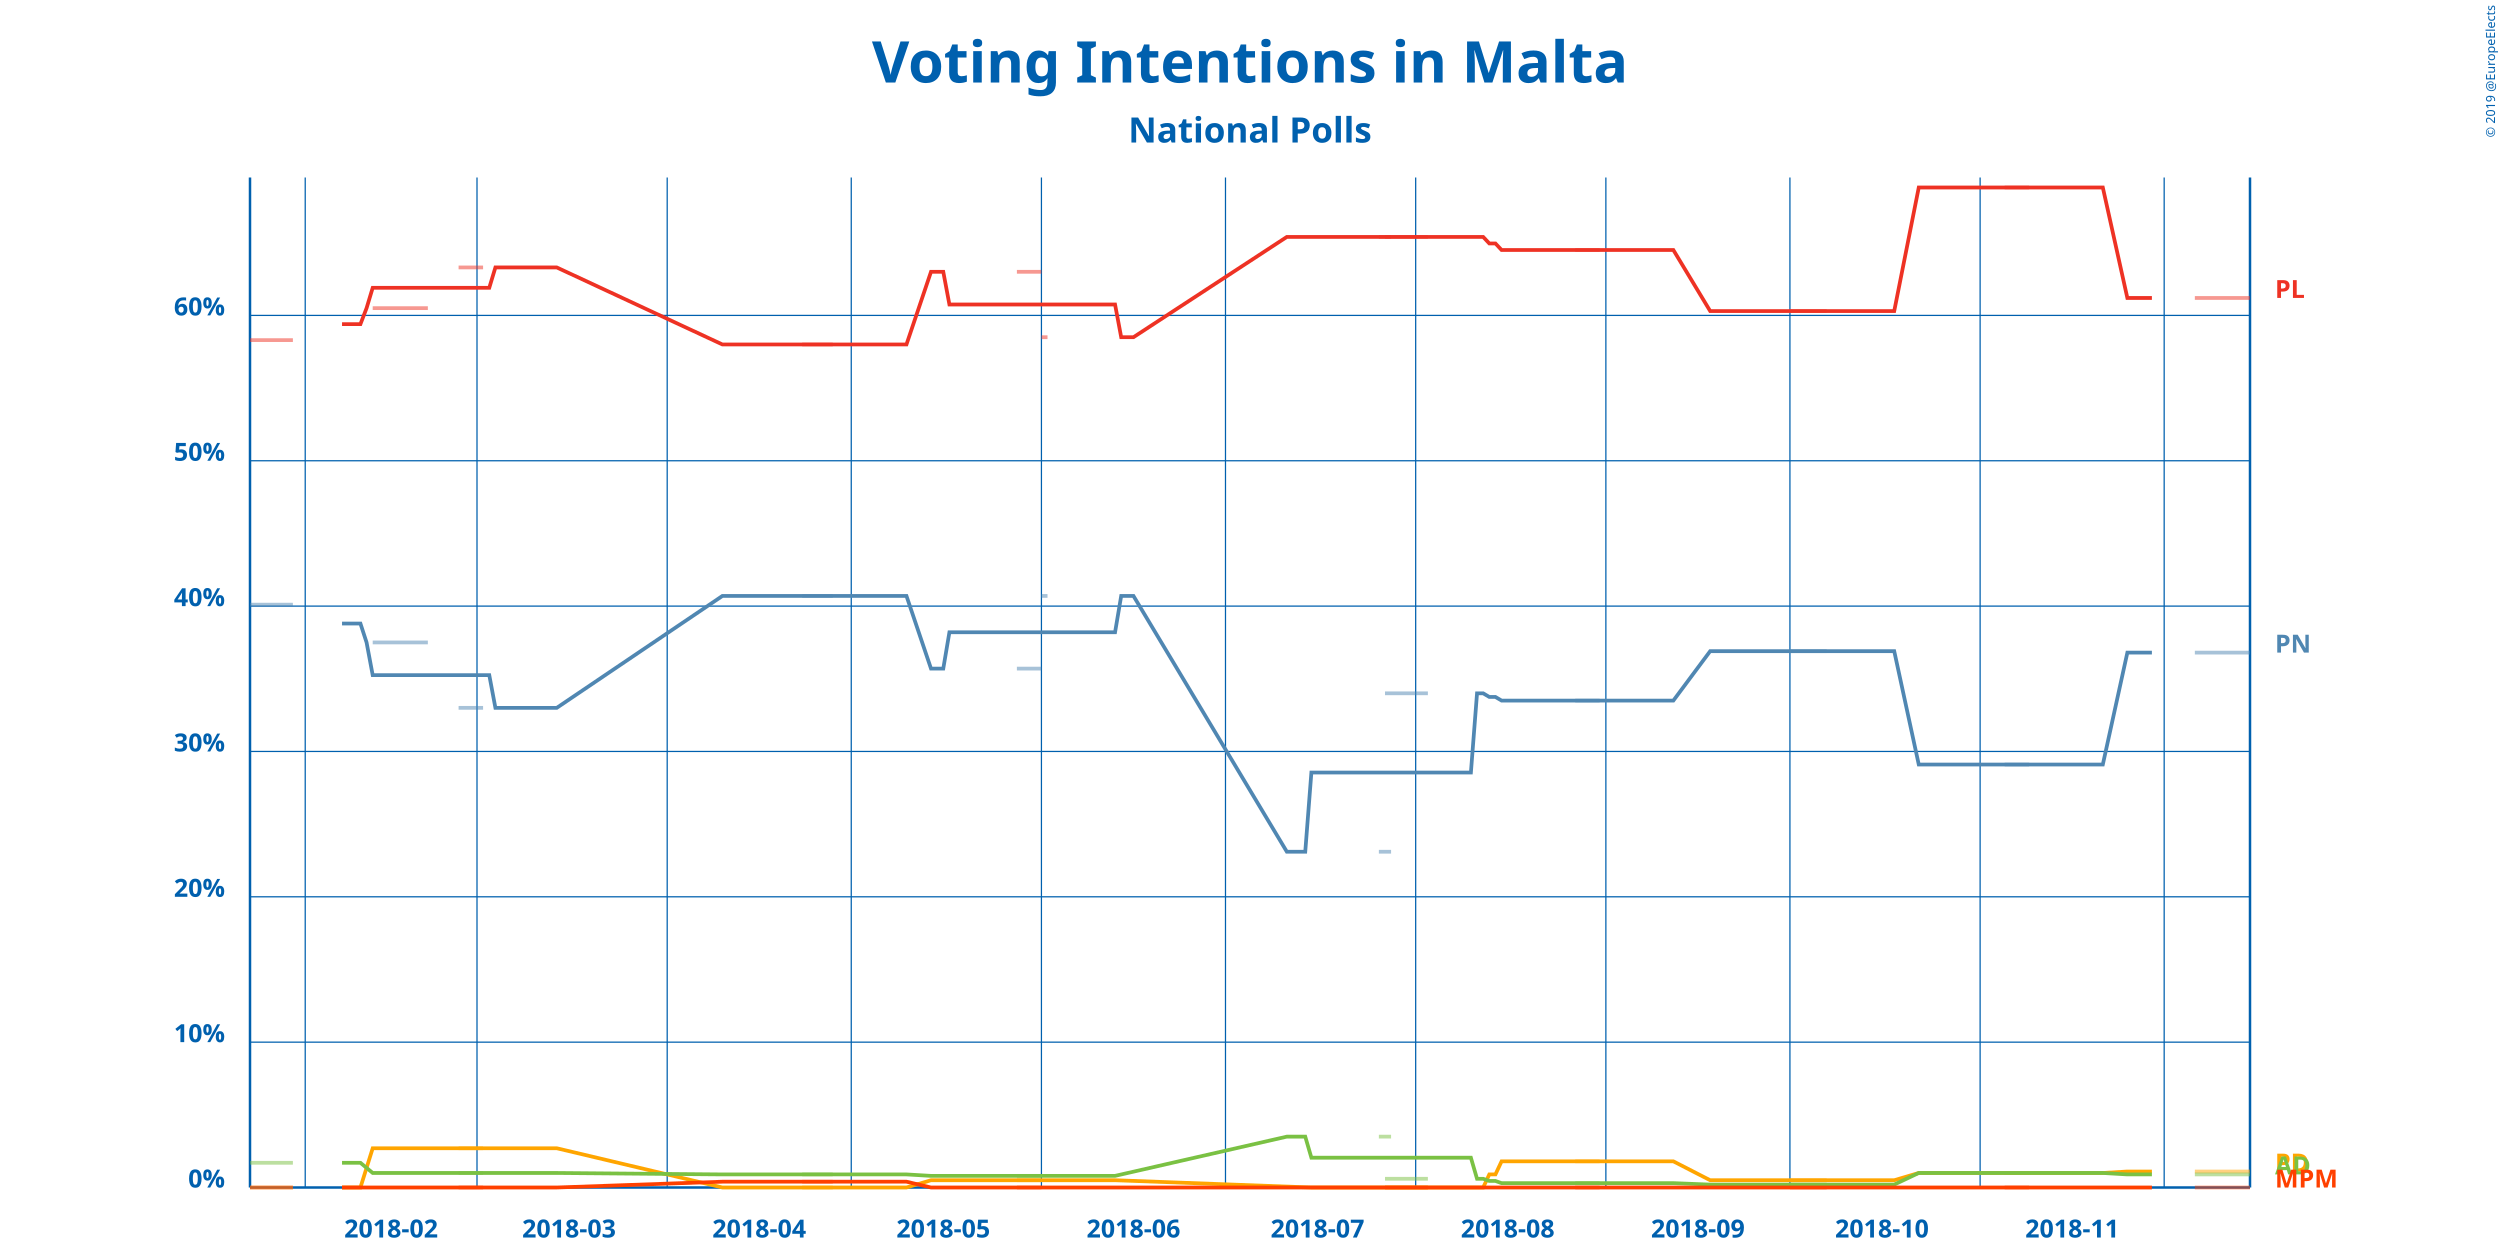
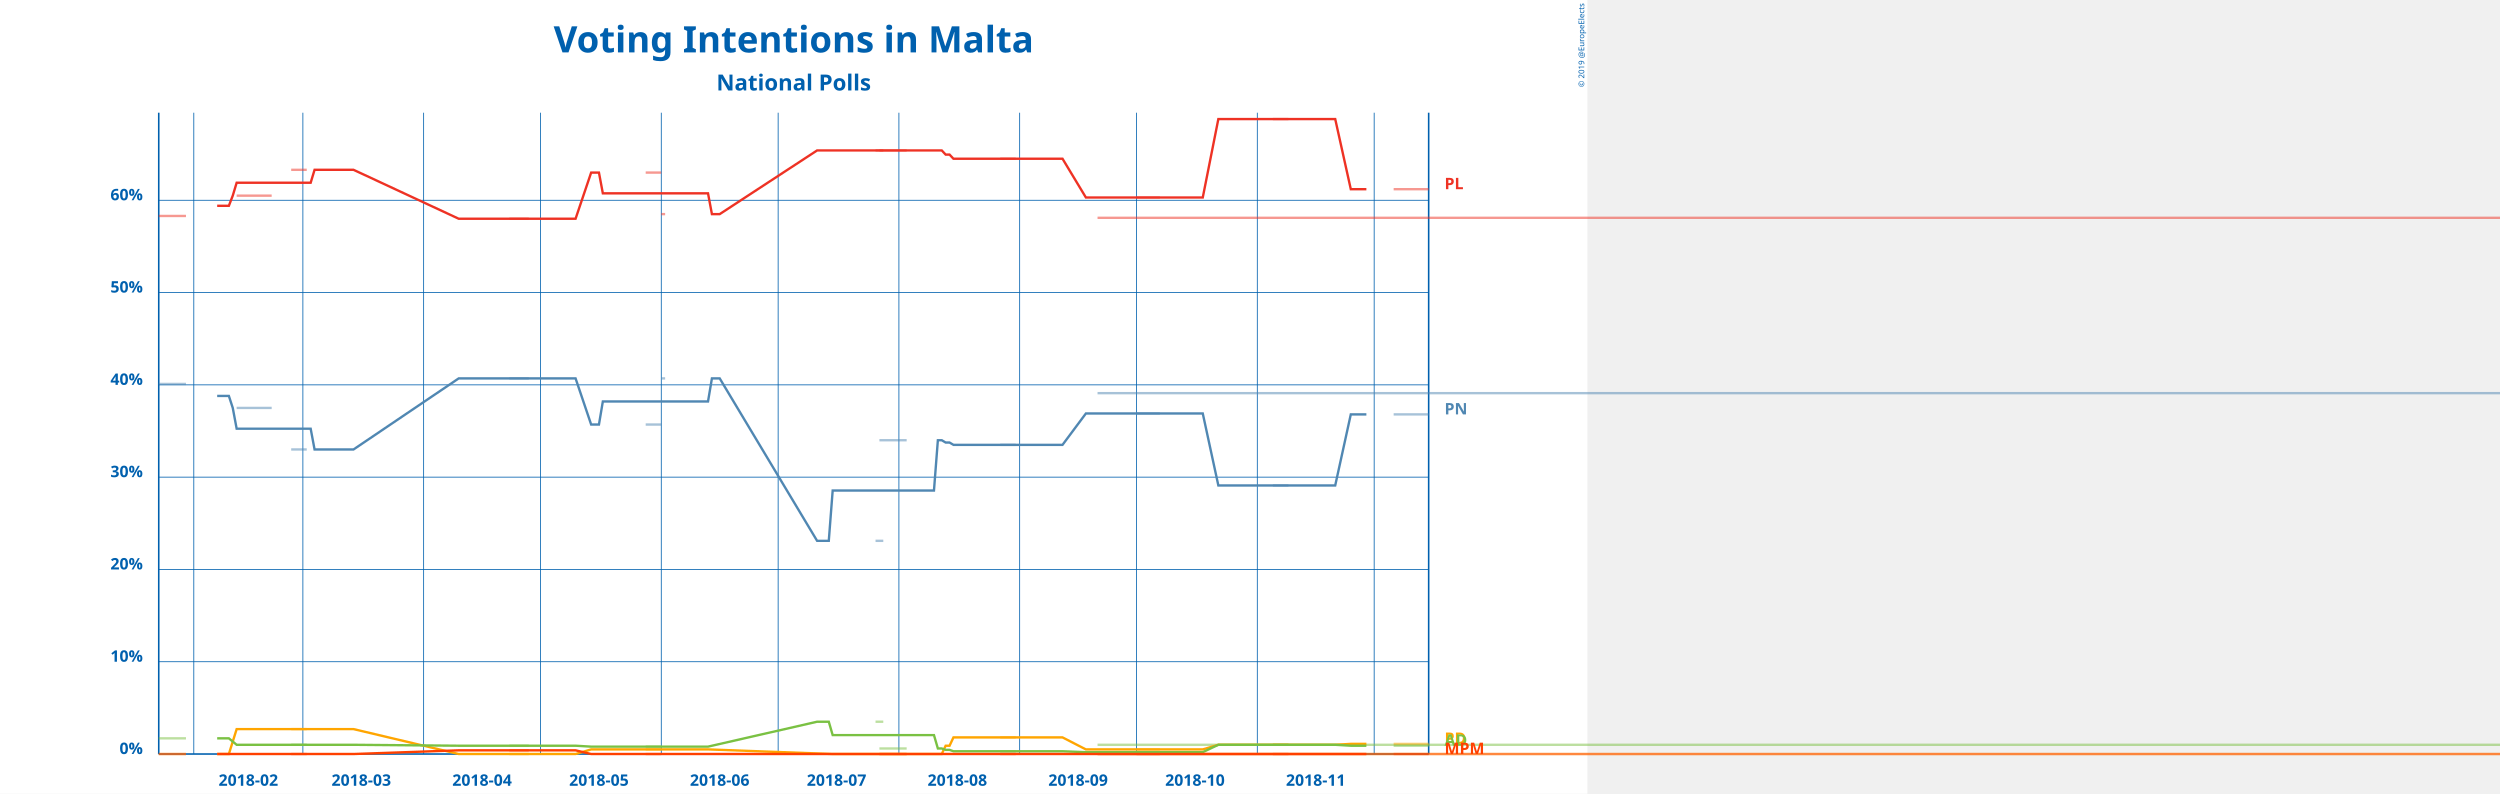
<svg HEIGHT="1000" WIDTH="2000">
  <rect fill="#FFFFFF" height="1000" stroke="none" width="2000" x="0" y="0" />
  <text fill="#0060AE" font-family="'Advent Pro'" font-size="46px" font-style="normal" font-weight="bold" text-align="center" text-anchor="middle" x="1000" y="66">Voting Intentions in Malta</text>
  <text fill="#0060AE" font-family="'Advent Pro'" font-size="28px" font-style="normal" font-weight="bold" text-align="center" text-anchor="middle" x="1000" y="114">National Polls</text>
  <text fill="#0060AE" font-family="'Advent Pro'" font-size="10px" font-style="normal" font-weight="normal" text-align="center" text-anchor="end" transform="rotate(270)" x="-4" y="1996">© 2019 @EuropeElects</text>
  <g>
    <g>
      <line stroke="#0060AE" stroke-width="2" x1="200.0" x2="1800.0" y1="950.0" y2="950.0" />
      <text fill="#0060AE" font-family="'Advent Pro'" font-size="20px" font-style="normal" font-weight="bold" text-align="center" text-anchor="end" x="180.0" y="950.0">0%</text>
      <line stroke="#0060AE" stroke-width="2" x1="200.0" x2="200.0" y1="950.0" y2="142.0" />
      <line stroke="#0060AE" stroke-width="2" x1="1800.0" x2="1800.0" y1="950.0" y2="142.0" />
      <line stroke="#0060AE" stroke-width="1" x1="244.173" x2="244.173" y1="950.0" y2="142.0" />
      <text fill="#0060AE" font-family="'Advent Pro'" font-size="20px" font-style="normal" font-weight="bold" text-align="center" text-anchor="middle" x="312.887" y="990.0">2018-02</text>
      <line stroke="#0060AE" stroke-width="1" x1="381.601" x2="381.601" y1="950.0" y2="142.0" />
      <text fill="#0060AE" font-family="'Advent Pro'" font-size="20px" font-style="normal" font-weight="bold" text-align="center" text-anchor="middle" x="455.223" y="990.0">2018-03</text>
      <line stroke="#0060AE" stroke-width="1" x1="533.753" x2="533.753" y1="950.0" y2="142.0" />
      <text fill="#0060AE" font-family="'Advent Pro'" font-size="20px" font-style="normal" font-weight="bold" text-align="center" text-anchor="middle" x="607.374" y="990.0">2018-04</text>
      <line stroke="#0060AE" stroke-width="1" x1="680.996" x2="680.996" y1="950.0" y2="142.0" />
      <text fill="#0060AE" font-family="'Advent Pro'" font-size="20px" font-style="normal" font-weight="bold" text-align="center" text-anchor="middle" x="754.618" y="990.0">2018-05</text>
      <line stroke="#0060AE" stroke-width="1" x1="833.148" x2="833.148" y1="950.0" y2="142.0" />
      <text fill="#0060AE" font-family="'Advent Pro'" font-size="20px" font-style="normal" font-weight="bold" text-align="center" text-anchor="middle" x="906.77" y="990.0">2018-06</text>
      <line stroke="#0060AE" stroke-width="1" x1="980.392" x2="980.392" y1="950.0" y2="142.0" />
      <text fill="#0060AE" font-family="'Advent Pro'" font-size="20px" font-style="normal" font-weight="bold" text-align="center" text-anchor="middle" x="1054.014" y="990.0">2018-07</text>
      <line stroke="#0060AE" stroke-width="1" x1="1132.544" x2="1132.544" y1="950.0" y2="142.0" />
      <text fill="#0060AE" font-family="'Advent Pro'" font-size="20px" font-style="normal" font-weight="bold" text-align="center" text-anchor="middle" x="1206.166" y="990.0">2018-08</text>
      <line stroke="#0060AE" stroke-width="1" x1="1284.696" x2="1284.696" y1="950.0" y2="142.0" />
      <text fill="#0060AE" font-family="'Advent Pro'" font-size="20px" font-style="normal" font-weight="bold" text-align="center" text-anchor="middle" x="1358.318" y="990.0">2018-09</text>
      <line stroke="#0060AE" stroke-width="1" x1="1431.94" x2="1431.94" y1="950.0" y2="142.0" />
      <text fill="#0060AE" font-family="'Advent Pro'" font-size="20px" font-style="normal" font-weight="bold" text-align="center" text-anchor="middle" x="1505.562" y="990.0">2018-10</text>
      <line stroke="#0060AE" stroke-width="1" x1="1584.092" x2="1584.092" y1="950.0" y2="142.0" />
      <text fill="#0060AE" font-family="'Advent Pro'" font-size="20px" font-style="normal" font-weight="bold" text-align="center" text-anchor="middle" x="1657.713" y="990.0">2018-11</text>
      <line stroke="#0060AE" stroke-width="1" x1="1731.335" x2="1731.335" y1="950.0" y2="142.0" />
      <line stroke="#0060AE" stroke-width="1" x1="200.0" x2="1800.0" y1="833.721" y2="833.721" />
      <text fill="#0060AE" font-family="'Advent Pro'" font-size="20px" font-style="normal" font-weight="bold" text-align="center" text-anchor="end" x="180.0" y="833.721">10%</text>
      <line stroke="#0060AE" stroke-width="1" x1="200.0" x2="1800.0" y1="717.442" y2="717.442" />
      <text fill="#0060AE" font-family="'Advent Pro'" font-size="20px" font-style="normal" font-weight="bold" text-align="center" text-anchor="end" x="180.0" y="717.442">20%</text>
      <line stroke="#0060AE" stroke-width="1" x1="200.0" x2="1800.0" y1="601.163" y2="601.163" />
      <text fill="#0060AE" font-family="'Advent Pro'" font-size="20px" font-style="normal" font-weight="bold" text-align="center" text-anchor="end" x="180.0" y="601.163">30%</text>
      <line stroke="#0060AE" stroke-width="1" x1="200.0" x2="1800.0" y1="484.884" y2="484.884" />
      <text fill="#0060AE" font-family="'Advent Pro'" font-size="20px" font-style="normal" font-weight="bold" text-align="center" text-anchor="end" x="180.0" y="484.884">40%</text>
      <line stroke="#0060AE" stroke-width="1" x1="200.0" x2="1800.0" y1="368.605" y2="368.605" />
      <text fill="#0060AE" font-family="'Advent Pro'" font-size="20px" font-style="normal" font-weight="bold" text-align="center" text-anchor="end" x="180.0" y="368.605">50%</text>
      <line stroke="#0060AE" stroke-width="1" x1="200.0" x2="1800.0" y1="252.326" y2="252.326" />
      <text fill="#0060AE" font-family="'Advent Pro'" font-size="20px" font-style="normal" font-weight="bold" text-align="center" text-anchor="end" x="180.0" y="252.326">60%</text>
    </g>
    <g>
+       <line stroke="#EE3224" stroke-opacity="0.5" stroke-width="3" x1="3149.784" x2="1382.809" y1="274.419" y2="274.419" />
+       <line stroke="#5087B2" stroke-opacity="0.5" stroke-width="3" x1="3149.784" x2="1382.809" y1="495.349" y2="495.349" />
+       <line stroke="#FFA500" stroke-opacity="0.5" stroke-width="3" x1="3149.784" x2="1382.809" y1="950.0" y2="950.0" />
+       <line stroke="#7AC143" stroke-opacity="0.5" stroke-width="3" x1="3149.784" x2="1382.809" y1="938.372" y2="938.372" />
+       <line stroke="#FF4000" stroke-opacity="0.5" stroke-width="3" x1="3149.784" x2="1382.809" y1="950.0" y2="950.0" />
+       <line stroke-opacity="0.5" stroke-width="3" x1="3149.784" x2="1382.809" y1="950.0" y2="950.0" />
      <line stroke="#EE3224" stroke-opacity="0.5" stroke-width="3" x1="1755.876" x2="1800.0" y1="238.372" y2="238.372" />
      <line stroke="#5087B2" stroke-opacity="0.5" stroke-width="3" x1="1755.876" x2="1800.0" y1="522.093" y2="522.093" />
      <line stroke="#FFA500" stroke-opacity="0.5" stroke-width="3" x1="1755.876" x2="1800.0" y1="937.209" y2="937.209" />
      <line stroke="#7AC143" stroke-opacity="0.5" stroke-width="3" x1="1755.876" x2="1800.0" y1="939.535" y2="939.535" />
      <line stroke="#FF4000" stroke-opacity="0.5" stroke-width="3" x1="1755.876" x2="1800.0" y1="950.0" y2="950.0" />
      <line stroke-opacity="0.5" stroke-width="3" x1="1755.876" x2="1800.0" y1="950.0" y2="950.0" />
      <line stroke="#EE3224" stroke-opacity="0.5" stroke-width="3" x1="1603.724" x2="1623.307" y1="150.0" y2="150.0" />
      <line stroke="#5087B2" stroke-opacity="0.5" stroke-width="3" x1="1603.724" x2="1623.307" y1="611.628" y2="611.628" />
      <line stroke="#FFA500" stroke-opacity="0.5" stroke-width="3" x1="1603.724" x2="1623.307" y1="938.372" y2="938.372" />
      <line stroke="#7AC143" stroke-opacity="0.5" stroke-width="3" x1="1603.724" x2="1623.307" y1="938.372" y2="938.372" />
      <line stroke="#FF4000" stroke-opacity="0.5" stroke-width="3" x1="1603.724" x2="1623.307" y1="950.0" y2="950.0" />
      <line stroke-opacity="0.5" stroke-width="3" x1="1603.724" x2="1623.307" y1="950.0" y2="950.0" />
      <line stroke="#EE3224" stroke-opacity="0.5" stroke-width="3" x1="1431.94" x2="1461.339" y1="248.837" y2="248.837" />
      <line stroke="#5087B2" stroke-opacity="0.5" stroke-width="3" x1="1431.94" x2="1461.339" y1="520.93" y2="520.93" />
      <line stroke="#FFA500" stroke-opacity="0.5" stroke-width="3" x1="1431.94" x2="1461.339" y1="944.186" y2="944.186" />
      <line stroke="#7AC143" stroke-opacity="0.5" stroke-width="3" x1="1431.94" x2="1461.339" y1="947.674" y2="947.674" />
      <line stroke="#FF4000" stroke-opacity="0.5" stroke-width="3" x1="1431.94" x2="1461.339" y1="950.0" y2="950.0" />
      <line stroke-opacity="0.5" stroke-width="3" x1="1431.94" x2="1461.339" y1="950.0" y2="950.0" />
      <line stroke="#EE3224" stroke-opacity="0.5" stroke-width="3" x1="1260.155" x2="1279.739" y1="200.0" y2="200.0" />
      <line stroke="#5087B2" stroke-opacity="0.5" stroke-width="3" x1="1260.155" x2="1279.739" y1="560.465" y2="560.465" />
      <line stroke="#FFA500" stroke-opacity="0.5" stroke-width="3" x1="1260.155" x2="1279.739" y1="929.07" y2="929.07" />
      <line stroke="#7AC143" stroke-opacity="0.5" stroke-width="3" x1="1260.155" x2="1279.739" y1="946.512" y2="946.512" />
      <line stroke="#FF4000" stroke-opacity="0.5" stroke-width="3" x1="1260.155" x2="1279.739" y1="950.0" y2="950.0" />
      <line stroke-opacity="0.5" stroke-width="3" x1="1260.155" x2="1279.739" y1="950.0" y2="950.0" />
      <line stroke="#EE3224" stroke-opacity="0.5" stroke-width="3" x1="1108.003" x2="1142.311" y1="189.535" y2="189.535" />
      <line stroke="#5087B2" stroke-opacity="0.5" stroke-width="3" x1="1108.003" x2="1142.311" y1="554.651" y2="554.651" />
      <line stroke="#FFA500" stroke-opacity="0.5" stroke-width="3" x1="1108.003" x2="1142.311" y1="950.0" y2="950.0" />
      <line stroke="#7AC143" stroke-opacity="0.5" stroke-width="3" x1="1108.003" x2="1142.311" y1="943.023" y2="943.023" />
      <line stroke="#FF4000" stroke-opacity="0.5" stroke-width="3" x1="1108.003" x2="1142.311" y1="950.0" y2="950.0" />
      <line stroke-opacity="0.5" stroke-width="3" x1="1108.003" x2="1142.311" y1="950.0" y2="950.0" />
      <line stroke="#EE3224" stroke-opacity="0.5" stroke-width="3" x1="1103.095" x2="1112.862" y1="189.535" y2="189.535" />
      <line stroke="#5087B2" stroke-opacity="0.5" stroke-width="3" x1="1103.095" x2="1112.862" y1="681.395" y2="681.395" />
      <line stroke="#7AC143" stroke-opacity="0.5" stroke-width="3" x1="1103.095" x2="1112.862" y1="909.302" y2="909.302" />
      <line stroke-opacity="0.5" stroke-width="3" x1="1103.095" x2="1112.862" y1="856.977" y2="856.977" />
      <line stroke="#EE3224" stroke-opacity="0.5" stroke-width="3" x1="833.148" x2="838.007" y1="269.767" y2="269.767" />
      <line stroke="#5087B2" stroke-opacity="0.5" stroke-width="3" x1="833.148" x2="838.007" y1="476.744" y2="476.744" />
      <line stroke-opacity="0.5" stroke-width="3" x1="833.148" x2="838.007" y1="940.698" y2="940.698" />
      <line stroke="#EE3224" stroke-opacity="0.5" stroke-width="3" x1="813.516" x2="833.099" y1="217.442" y2="217.442" />
      <line stroke="#5087B2" stroke-opacity="0.5" stroke-width="3" x1="813.516" x2="833.099" y1="534.884" y2="534.884" />
      <line stroke="#FFA500" stroke-opacity="0.5" stroke-width="3" x1="813.516" x2="833.099" y1="944.186" y2="944.186" />
      <line stroke="#7AC143" stroke-opacity="0.5" stroke-width="3" x1="813.516" x2="833.099" y1="940.698" y2="940.698" />
      <line stroke="#FF4000" stroke-opacity="0.5" stroke-width="3" x1="813.516" x2="833.099" y1="950.0" y2="950.0" />
      <line stroke-opacity="0.5" stroke-width="3" x1="813.516" x2="833.099" y1="950.0" y2="950.0" />
      <line stroke="#EE3224" stroke-opacity="0.5" stroke-width="3" x1="641.731" x2="666.223" y1="275.581" y2="275.581" />
      <line stroke="#5087B2" stroke-opacity="0.5" stroke-width="3" x1="641.731" x2="666.223" y1="476.744" y2="476.744" />
      <line stroke="#FFA500" stroke-opacity="0.5" stroke-width="3" x1="641.731" x2="666.223" y1="950.0" y2="950.0" />
      <line stroke="#7AC143" stroke-opacity="0.5" stroke-width="3" x1="641.731" x2="666.223" y1="939.535" y2="939.535" />
      <line stroke="#FF4000" stroke-opacity="0.5" stroke-width="3" x1="641.731" x2="666.223" y1="945.349" y2="945.349" />
      <line stroke-opacity="0.5" stroke-width="3" x1="641.731" x2="666.223" y1="950.0" y2="950.0" />
      <line stroke="#EE3224" stroke-opacity="0.5" stroke-width="3" x1="366.876" x2="386.46" y1="213.953" y2="213.953" />
      <line stroke="#5087B2" stroke-opacity="0.5" stroke-width="3" x1="366.876" x2="386.46" y1="566.279" y2="566.279" />
      <line stroke="#FFA500" stroke-opacity="0.5" stroke-width="3" x1="366.876" x2="386.46" y1="918.605" y2="918.605" />
      <line stroke="#7AC143" stroke-opacity="0.5" stroke-width="3" x1="366.876" x2="386.46" y1="938.372" y2="938.372" />
      <line stroke="#FF4000" stroke-opacity="0.5" stroke-width="3" x1="366.876" x2="386.46" y1="950.0" y2="950.0" />
      <line stroke-opacity="0.5" stroke-width="3" x1="366.876" x2="386.46" y1="950.0" y2="950.0" />
      <line stroke="#EE3224" stroke-opacity="0.5" stroke-width="3" x1="298.163" x2="342.287" y1="246.512" y2="246.512" />
      <line stroke="#5087B2" stroke-opacity="0.5" stroke-width="3" x1="298.163" x2="342.287" y1="513.953" y2="513.953" />
      <line stroke-opacity="0.5" stroke-width="3" x1="298.163" x2="342.287" y1="927.907" y2="927.907" />
      <line stroke="#EE3224" stroke-opacity="0.5" stroke-width="3" x1="200.0" x2="234.308" y1="272.093" y2="272.093" />
      <line stroke="#5087B2" stroke-opacity="0.5" stroke-width="3" x1="200.0" x2="234.308" y1="483.721" y2="483.721" />
      <line stroke="#FFA500" stroke-opacity="0.5" stroke-width="3" x1="200.0" x2="234.308" y1="950.0" y2="950.0" />
      <line stroke="#7AC143" stroke-opacity="0.5" stroke-width="3" x1="200.0" x2="234.308" y1="930.233" y2="930.233" />
      <line stroke="#FF4000" stroke-opacity="0.5" stroke-width="3" x1="200.0" x2="234.308" y1="950.0" y2="950.0" />
      <line stroke-opacity="0.5" stroke-width="3" x1="200.0" x2="234.308" y1="950.0" y2="950.0" />
    </g>
    <g>
      <polyline fill="none" points="273.622,259.302 278.53,259.302 283.438,259.302 288.346,259.302 293.254,246.512 298.163,230.233 303.071,230.233 307.979,230.233 312.887,230.233 317.795,230.233 322.703,230.233 327.611,230.233 332.519,230.233 337.428,230.233 342.336,230.233 347.244,230.233 352.152,230.233 357.06,230.233 361.968,230.233 366.876,230.233 371.784,230.233 376.693,230.233 381.601,230.233 386.509,230.233 391.417,230.233 396.325,213.953 401.233,213.953 406.141,213.953 411.049,213.953 415.958,213.953 420.866,213.953 425.774,213.953 430.682,213.953 435.59,213.953 440.498,213.953 445.406,213.953                           577.926,275.581 582.834,275.581 587.742,275.581 592.65,275.581 597.558,275.581 602.466,275.581 607.374,275.581 612.283,275.581 617.191,275.581 622.099,275.581 627.007,275.581 631.915,275.581 636.823,275.581 641.731,275.581 646.639,275.581 651.548,275.581 656.456,275.581 661.364,275.581 666.272,275.581 671.18,275.581 676.088,275.581 680.996,275.581 685.904,275.581 690.813,275.581 695.721,275.581 700.629,275.581 705.537,275.581 710.445,275.581 715.353,275.581 720.261,275.581 725.169,275.581    744.802,217.442 749.71,217.442 754.618,217.442 759.526,243.605 764.434,243.605 769.343,243.605 774.251,243.605 779.159,243.605 784.067,243.605 788.975,243.605 793.883,243.605 798.791,243.605 803.699,243.605 808.608,243.605 813.516,243.605 818.424,243.605 823.332,243.605 828.24,243.605 833.148,243.605 838.056,243.605 842.965,243.605 847.873,243.605 852.781,243.605 857.689,243.605 862.597,243.605 867.505,243.605 872.413,243.605 877.321,243.605 882.23,243.605 887.138,243.605 892.046,243.605 896.954,269.767 901.862,269.767 906.77,269.767                         1029.473,189.535 1034.381,189.535 1039.29,189.535 1044.198,189.535 1049.106,189.535 1054.014,189.535 1058.922,189.535 1063.83,189.535 1068.738,189.535 1073.646,189.535 1078.555,189.535 1083.463,189.535 1088.371,189.535 1093.279,189.535 1098.187,189.535 1103.095,189.535 1108.003,189.535 1112.911,189.535 1117.82,189.535 1122.728,189.535 1127.636,189.535 1132.544,189.535 1137.452,189.535 1142.36,189.535 1147.268,189.535 1152.176,189.535 1157.085,189.535 1161.993,189.535 1166.901,189.535 1171.809,189.535 1176.717,189.535 1181.625,189.535 1186.533,189.535 1191.441,194.767 1196.35,194.767 1201.258,200.0 1206.166,200.0 1211.074,200.0 1215.982,200.0 1220.89,200.0 1225.798,200.0 1230.706,200.0 1235.615,200.0 1240.523,200.0 1245.431,200.0 1250.339,200.0 1255.247,200.0 1260.155,200.0 1265.063,200.0 1269.971,200.0 1274.88,200.0 1279.788,200.0 1284.696,200.0 1289.604,200.0 1294.512,200.0 1299.42,200.0 1304.328,200.0 1309.236,200.0 1314.145,200.0 1319.053,200.0 1323.961,200.0 1328.869,200.0 1333.777,200.0 1338.685,200.0      1368.134,248.837 1373.042,248.837 1377.95,248.837 1382.858,248.837 1387.766,248.837 1392.675,248.837 1397.583,248.837 1402.491,248.837 1407.399,248.837 1412.307,248.837 1417.215,248.837 1422.123,248.837 1427.032,248.837 1431.94,248.837 1436.848,248.837 1441.756,248.837 1446.664,248.837 1451.572,248.837 1456.48,248.837 1461.388,248.837 1466.297,248.837 1471.205,248.837 1476.113,248.837 1481.021,248.837 1485.929,248.837 1490.837,248.837 1495.745,248.837 1500.653,248.837 1505.562,248.837 1510.47,248.837 1515.378,248.837    1535.01,150.0 1539.918,150.0 1544.827,150.0 1549.735,150.0 1554.643,150.0 1559.551,150.0 1564.459,150.0 1569.367,150.0 1574.275,150.0 1579.183,150.0 1584.092,150.0 1589,150.0 1593.908,150.0 1598.816,150.0 1603.724,150.0 1608.632,150.0 1613.54,150.0 1618.448,150.0 1623.357,150.0 1628.265,150.0 1633.173,150.0 1638.081,150.0 1642.989,150.0 1647.897,150.0 1652.805,150.0 1657.713,150.0 1662.622,150.0 1667.53,150.0 1672.438,150.0 1677.346,150.0 1682.254,150.0    1701.887,238.372 1706.795,238.372 1711.703,238.372 1716.611,238.372 1721.519,238.372" stroke="#EE3224" stroke-width="3" />
      <text fill="#EE3224" font-family="'Advent Pro'" font-size="20px" font-style="normal" font-weight="bold" text-align="center" text-anchor="start" x="1820.0" y="238.372">PL</text>
      <polyline fill="none" points="273.622,498.837 278.53,498.837 283.438,498.837 288.346,498.837 293.254,513.953 298.163,540.116 303.071,540.116 307.979,540.116 312.887,540.116 317.795,540.116 322.703,540.116 327.611,540.116 332.519,540.116 337.428,540.116 342.336,540.116 347.244,540.116 352.152,540.116 357.06,540.116 361.968,540.116 366.876,540.116 371.784,540.116 376.693,540.116 381.601,540.116 386.509,540.116 391.417,540.116 396.325,566.279 401.233,566.279 406.141,566.279 411.049,566.279 415.958,566.279 420.866,566.279 425.774,566.279 430.682,566.279 435.59,566.279 440.498,566.279 445.406,566.279                           577.926,476.744 582.834,476.744 587.742,476.744 592.65,476.744 597.558,476.744 602.466,476.744 607.374,476.744 612.283,476.744 617.191,476.744 622.099,476.744 627.007,476.744 631.915,476.744 636.823,476.744 641.731,476.744 646.639,476.744 651.548,476.744 656.456,476.744 661.364,476.744 666.272,476.744 671.18,476.744 676.088,476.744 680.996,476.744 685.904,476.744 690.813,476.744 695.721,476.744 700.629,476.744 705.537,476.744 710.445,476.744 715.353,476.744 720.261,476.744 725.169,476.744    744.802,534.884 749.71,534.884 754.618,534.884 759.526,505.814 764.434,505.814 769.343,505.814 774.251,505.814 779.159,505.814 784.067,505.814 788.975,505.814 793.883,505.814 798.791,505.814 803.699,505.814 808.608,505.814 813.516,505.814 818.424,505.814 823.332,505.814 828.24,505.814 833.148,505.814 838.056,505.814 842.965,505.814 847.873,505.814 852.781,505.814 857.689,505.814 862.597,505.814 867.505,505.814 872.413,505.814 877.321,505.814 882.23,505.814 887.138,505.814 892.046,505.814 896.954,476.744 901.862,476.744 906.77,476.744                         1029.473,681.395 1034.381,681.395 1039.29,681.395 1044.198,681.395 1049.106,618.023 1054.014,618.023 1058.922,618.023 1063.83,618.023 1068.738,618.023 1073.646,618.023 1078.555,618.023 1083.463,618.023 1088.371,618.023 1093.279,618.023 1098.187,618.023 1103.095,618.023 1108.003,618.023 1112.911,618.023 1117.82,618.023 1122.728,618.023 1127.636,618.023 1132.544,618.023 1137.452,618.023 1142.36,618.023 1147.268,618.023 1152.176,618.023 1157.085,618.023 1161.993,618.023 1166.901,618.023 1171.809,618.023 1176.717,618.023 1181.625,554.651 1186.533,554.651 1191.441,557.558 1196.35,557.558 1201.258,560.465 1206.166,560.465 1211.074,560.465 1215.982,560.465 1220.89,560.465 1225.798,560.465 1230.706,560.465 1235.615,560.465 1240.523,560.465 1245.431,560.465 1250.339,560.465 1255.247,560.465 1260.155,560.465 1265.063,560.465 1269.971,560.465 1274.88,560.465 1279.788,560.465 1284.696,560.465 1289.604,560.465 1294.512,560.465 1299.42,560.465 1304.328,560.465 1309.236,560.465 1314.145,560.465 1319.053,560.465 1323.961,560.465 1328.869,560.465 1333.777,560.465 1338.685,560.465      1368.134,520.93 1373.042,520.93 1377.95,520.93 1382.858,520.93 1387.766,520.93 1392.675,520.93 1397.583,520.93 1402.491,520.93 1407.399,520.93 1412.307,520.93 1417.215,520.93 1422.123,520.93 1427.032,520.93 1431.94,520.93 1436.848,520.93 1441.756,520.93 1446.664,520.93 1451.572,520.93 1456.48,520.93 1461.388,520.93 1466.297,520.93 1471.205,520.93 1476.113,520.93 1481.021,520.93 1485.929,520.93 1490.837,520.93 1495.745,520.93 1500.653,520.93 1505.562,520.93 1510.47,520.93 1515.378,520.93    1535.01,611.628 1539.918,611.628 1544.827,611.628 1549.735,611.628 1554.643,611.628 1559.551,611.628 1564.459,611.628 1569.367,611.628 1574.275,611.628 1579.183,611.628 1584.092,611.628 1589,611.628 1593.908,611.628 1598.816,611.628 1603.724,611.628 1608.632,611.628 1613.54,611.628 1618.448,611.628 1623.357,611.628 1628.265,611.628 1633.173,611.628 1638.081,611.628 1642.989,611.628 1647.897,611.628 1652.805,611.628 1657.713,611.628 1662.622,611.628 1667.53,611.628 1672.438,611.628 1677.346,611.628 1682.254,611.628    1701.887,522.093 1706.795,522.093 1711.703,522.093 1716.611,522.093 1721.519,522.093" stroke="#5087B2" stroke-width="3" />
      <text fill="#5087B2" font-family="'Advent Pro'" font-size="20px" font-style="normal" font-weight="bold" text-align="center" text-anchor="start" x="1820.0" y="522.093">PN</text>
      <polyline fill="none" points="273.622,950.0 278.53,950.0 283.438,950.0 288.346,950.0  298.163,918.605 303.071,918.605 307.979,918.605 312.887,918.605 317.795,918.605 322.703,918.605 327.611,918.605 332.519,918.605 337.428,918.605 342.336,918.605 347.244,918.605 352.152,918.605 357.06,918.605 361.968,918.605 366.876,918.605 371.784,918.605 376.693,918.605 381.601,918.605 386.509,918.605 391.417,918.605 396.325,918.605 401.233,918.605 406.141,918.605 411.049,918.605 415.958,918.605 420.866,918.605 425.774,918.605 430.682,918.605 435.59,918.605 440.498,918.605 445.406,918.605                           577.926,950.0 582.834,950.0 587.742,950.0 592.65,950.0 597.558,950.0 602.466,950.0 607.374,950.0 612.283,950.0 617.191,950.0 622.099,950.0 627.007,950.0 631.915,950.0 636.823,950.0 641.731,950.0 646.639,950.0 651.548,950.0 656.456,950.0 661.364,950.0 666.272,950.0 671.18,950.0 676.088,950.0 680.996,950.0 685.904,950.0 690.813,950.0 695.721,950.0 700.629,950.0 705.537,950.0 710.445,950.0 715.353,950.0 720.261,950.0 725.169,950.0    744.802,944.186 749.71,944.186 754.618,944.186 759.526,944.186 764.434,944.186 769.343,944.186 774.251,944.186 779.159,944.186 784.067,944.186 788.975,944.186 793.883,944.186 798.791,944.186 803.699,944.186 808.608,944.186 813.516,944.186 818.424,944.186 823.332,944.186 828.24,944.186 833.148,944.186 838.056,944.186 842.965,944.186 847.873,944.186 852.781,944.186 857.689,944.186 862.597,944.186 867.505,944.186 872.413,944.186 877.321,944.186 882.23,944.186 887.138,944.186 892.046,944.186                                1049.106,950.0 1054.014,950.0 1058.922,950.0 1063.83,950.0 1068.738,950.0 1073.646,950.0 1078.555,950.0 1083.463,950.0 1088.371,950.0 1093.279,950.0 1098.187,950.0 1103.095,950.0 1108.003,950.0 1112.911,950.0 1117.82,950.0 1122.728,950.0 1127.636,950.0 1132.544,950.0 1137.452,950.0 1142.36,950.0 1147.268,950.0 1152.176,950.0 1157.085,950.0 1161.993,950.0 1166.901,950.0 1171.809,950.0 1176.717,950.0 1181.625,950.0 1186.533,950.0 1191.441,939.535 1196.35,939.535 1201.258,929.07 1206.166,929.07 1211.074,929.07 1215.982,929.07 1220.89,929.07 1225.798,929.07 1230.706,929.07 1235.615,929.07 1240.523,929.07 1245.431,929.07 1250.339,929.07 1255.247,929.07 1260.155,929.07 1265.063,929.07 1269.971,929.07 1274.88,929.07 1279.788,929.07 1284.696,929.07 1289.604,929.07 1294.512,929.07 1299.42,929.07 1304.328,929.07 1309.236,929.07 1314.145,929.07 1319.053,929.07 1323.961,929.07 1328.869,929.07 1333.777,929.07 1338.685,929.07      1368.134,944.186 1373.042,944.186 1377.95,944.186 1382.858,944.186 1387.766,944.186 1392.675,944.186 1397.583,944.186 1402.491,944.186 1407.399,944.186 1412.307,944.186 1417.215,944.186 1422.123,944.186 1427.032,944.186 1431.94,944.186 1436.848,944.186 1441.756,944.186 1446.664,944.186 1451.572,944.186 1456.48,944.186 1461.388,944.186 1466.297,944.186 1471.205,944.186 1476.113,944.186 1481.021,944.186 1485.929,944.186 1490.837,944.186 1495.745,944.186 1500.653,944.186 1505.562,944.186 1510.47,944.186 1515.378,944.186    1535.01,938.372 1539.918,938.372 1544.827,938.372 1549.735,938.372 1554.643,938.372 1559.551,938.372 1564.459,938.372 1569.367,938.372 1574.275,938.372 1579.183,938.372 1584.092,938.372 1589,938.372 1593.908,938.372 1598.816,938.372 1603.724,938.372 1608.632,938.372 1613.54,938.372 1618.448,938.372 1623.357,938.372 1628.265,938.372 1633.173,938.372 1638.081,938.372 1642.989,938.372 1647.897,938.372 1652.805,938.372 1657.713,938.372 1662.622,938.372 1667.53,938.372 1672.438,938.372 1677.346,938.372 1682.254,938.372    1701.887,937.209 1706.795,937.209 1711.703,937.209 1716.611,937.209 1721.519,937.209" stroke="#FFA500" stroke-width="3" />
      <text fill="#FFA500" font-family="'Advent Pro'" font-size="20px" font-style="normal" font-weight="bold" text-align="center" text-anchor="start" x="1820.0" y="937.209">PD</text>
      <polyline fill="none" points="273.622,930.233 278.53,930.233 283.438,930.233 288.346,930.233  298.163,938.372 303.071,938.372 307.979,938.372 312.887,938.372 317.795,938.372 322.703,938.372 327.611,938.372 332.519,938.372 337.428,938.372 342.336,938.372 347.244,938.372 352.152,938.372 357.06,938.372 361.968,938.372 366.876,938.372 371.784,938.372 376.693,938.372 381.601,938.372 386.509,938.372 391.417,938.372 396.325,938.372 401.233,938.372 406.141,938.372 411.049,938.372 415.958,938.372 420.866,938.372 425.774,938.372 430.682,938.372 435.59,938.372 440.498,938.372 445.406,938.372                           577.926,939.535 582.834,939.535 587.742,939.535 592.65,939.535 597.558,939.535 602.466,939.535 607.374,939.535 612.283,939.535 617.191,939.535 622.099,939.535 627.007,939.535 631.915,939.535 636.823,939.535 641.731,939.535 646.639,939.535 651.548,939.535 656.456,939.535 661.364,939.535 666.272,939.535 671.18,939.535 676.088,939.535 680.996,939.535 685.904,939.535 690.813,939.535 695.721,939.535 700.629,939.535 705.537,939.535 710.445,939.535 715.353,939.535 720.261,939.535 725.169,939.535    744.802,940.698 749.71,940.698 754.618,940.698 759.526,940.698 764.434,940.698 769.343,940.698 774.251,940.698 779.159,940.698 784.067,940.698 788.975,940.698 793.883,940.698 798.791,940.698 803.699,940.698 808.608,940.698 813.516,940.698 818.424,940.698 823.332,940.698 828.24,940.698 833.148,940.698 838.056,940.698 842.965,940.698 847.873,940.698 852.781,940.698 857.689,940.698 862.597,940.698 867.505,940.698 872.413,940.698 877.321,940.698 882.23,940.698 887.138,940.698 892.046,940.698                            1029.473,909.302 1034.381,909.302 1039.29,909.302 1044.198,909.302 1049.106,926.163 1054.014,926.163 1058.922,926.163 1063.83,926.163 1068.738,926.163 1073.646,926.163 1078.555,926.163 1083.463,926.163 1088.371,926.163 1093.279,926.163 1098.187,926.163 1103.095,926.163 1108.003,926.163 1112.911,926.163 1117.82,926.163 1122.728,926.163 1127.636,926.163 1132.544,926.163 1137.452,926.163 1142.36,926.163 1147.268,926.163 1152.176,926.163 1157.085,926.163 1161.993,926.163 1166.901,926.163 1171.809,926.163 1176.717,926.163 1181.625,943.023 1186.533,943.023 1191.441,944.767 1196.35,944.767 1201.258,946.512 1206.166,946.512 1211.074,946.512 1215.982,946.512 1220.89,946.512 1225.798,946.512 1230.706,946.512 1235.615,946.512 1240.523,946.512 1245.431,946.512 1250.339,946.512 1255.247,946.512 1260.155,946.512 1265.063,946.512 1269.971,946.512 1274.88,946.512 1279.788,946.512 1284.696,946.512 1289.604,946.512 1294.512,946.512 1299.42,946.512 1304.328,946.512 1309.236,946.512 1314.145,946.512 1319.053,946.512 1323.961,946.512 1328.869,946.512 1333.777,946.512 1338.685,946.512      1368.134,947.674 1373.042,947.674 1377.95,947.674 1382.858,947.674 1387.766,947.674 1392.675,947.674 1397.583,947.674 1402.491,947.674 1407.399,947.674 1412.307,947.674 1417.215,947.674 1422.123,947.674 1427.032,947.674 1431.94,947.674 1436.848,947.674 1441.756,947.674 1446.664,947.674 1451.572,947.674 1456.48,947.674 1461.388,947.674 1466.297,947.674 1471.205,947.674 1476.113,947.674 1481.021,947.674 1485.929,947.674 1490.837,947.674 1495.745,947.674 1500.653,947.674 1505.562,947.674 1510.47,947.674 1515.378,947.674    1535.01,938.372 1539.918,938.372 1544.827,938.372 1549.735,938.372 1554.643,938.372 1559.551,938.372 1564.459,938.372 1569.367,938.372 1574.275,938.372 1579.183,938.372 1584.092,938.372 1589,938.372 1593.908,938.372 1598.816,938.372 1603.724,938.372 1608.632,938.372 1613.54,938.372 1618.448,938.372 1623.357,938.372 1628.265,938.372 1633.173,938.372 1638.081,938.372 1642.989,938.372 1647.897,938.372 1652.805,938.372 1657.713,938.372 1662.622,938.372 1667.53,938.372 1672.438,938.372 1677.346,938.372 1682.254,938.372    1701.887,939.535 1706.795,939.535 1711.703,939.535 1716.611,939.535 1721.519,939.535" stroke="#7AC143" stroke-width="3" />
      <text fill="#7AC143" font-family="'Advent Pro'" font-size="20px" font-style="normal" font-weight="bold" text-align="center" text-anchor="start" x="1820.0" y="939.535">AD</text>
      <polyline fill="none" points="273.622,950.0 278.53,950.0 283.438,950.0 288.346,950.0  298.163,950.0 303.071,950.0 307.979,950.0 312.887,950.0 317.795,950.0 322.703,950.0 327.611,950.0 332.519,950.0 337.428,950.0 342.336,950.0 347.244,950.0 352.152,950.0 357.06,950.0 361.968,950.0 366.876,950.0 371.784,950.0 376.693,950.0 381.601,950.0 386.509,950.0 391.417,950.0 396.325,950.0 401.233,950.0 406.141,950.0 411.049,950.0 415.958,950.0 420.866,950.0 425.774,950.0 430.682,950.0 435.59,950.0 440.498,950.0 445.406,950.0                           577.926,945.349 582.834,945.349 587.742,945.349 592.65,945.349 597.558,945.349 602.466,945.349 607.374,945.349 612.283,945.349 617.191,945.349 622.099,945.349 627.007,945.349 631.915,945.349 636.823,945.349 641.731,945.349 646.639,945.349 651.548,945.349 656.456,945.349 661.364,945.349 666.272,945.349 671.18,945.349 676.088,945.349 680.996,945.349 685.904,945.349 690.813,945.349 695.721,945.349 700.629,945.349 705.537,945.349 710.445,945.349 715.353,945.349 720.261,945.349 725.169,945.349    744.802,950.0 749.71,950.0 754.618,950.0 759.526,950.0 764.434,950.0 769.343,950.0 774.251,950.0 779.159,950.0 784.067,950.0 788.975,950.0 793.883,950.0 798.791,950.0 803.699,950.0 808.608,950.0 813.516,950.0 818.424,950.0 823.332,950.0 828.24,950.0 833.148,950.0 838.056,950.0 842.965,950.0 847.873,950.0 852.781,950.0 857.689,950.0 862.597,950.0 867.505,950.0 872.413,950.0 877.321,950.0 882.23,950.0 887.138,950.0 892.046,950.0                                1049.106,950.0 1054.014,950.0 1058.922,950.0 1063.83,950.0 1068.738,950.0 1073.646,950.0 1078.555,950.0 1083.463,950.0 1088.371,950.0 1093.279,950.0 1098.187,950.0 1103.095,950.0 1108.003,950.0 1112.911,950.0 1117.82,950.0 1122.728,950.0 1127.636,950.0 1132.544,950.0 1137.452,950.0 1142.36,950.0 1147.268,950.0 1152.176,950.0 1157.085,950.0 1161.993,950.0 1166.901,950.0 1171.809,950.0 1176.717,950.0 1181.625,950.0 1186.533,950.0 1191.441,950.0 1196.35,950.0 1201.258,950.0 1206.166,950.0 1211.074,950.0 1215.982,950.0 1220.89,950.0 1225.798,950.0 1230.706,950.0 1235.615,950.0 1240.523,950.0 1245.431,950.0 1250.339,950.0 1255.247,950.0 1260.155,950.0 1265.063,950.0 1269.971,950.0 1274.88,950.0 1279.788,950.0 1284.696,950.0 1289.604,950.0 1294.512,950.0 1299.42,950.0 1304.328,950.0 1309.236,950.0 1314.145,950.0 1319.053,950.0 1323.961,950.0 1328.869,950.0 1333.777,950.0 1338.685,950.0      1368.134,950.0 1373.042,950.0 1377.95,950.0 1382.858,950.0 1387.766,950.0 1392.675,950.0 1397.583,950.0 1402.491,950.0 1407.399,950.0 1412.307,950.0 1417.215,950.0 1422.123,950.0 1427.032,950.0 1431.94,950.0 1436.848,950.0 1441.756,950.0 1446.664,950.0 1451.572,950.0 1456.48,950.0 1461.388,950.0 1466.297,950.0 1471.205,950.0 1476.113,950.0 1481.021,950.0 1485.929,950.0 1490.837,950.0 1495.745,950.0 1500.653,950.0 1505.562,950.0 1510.47,950.0 1515.378,950.0    1535.01,950.0 1539.918,950.0 1544.827,950.0 1549.735,950.0 1554.643,950.0 1559.551,950.0 1564.459,950.0 1569.367,950.0 1574.275,950.0 1579.183,950.0 1584.092,950.0 1589,950.0 1593.908,950.0 1598.816,950.0 1603.724,950.0 1608.632,950.0 1613.54,950.0 1618.448,950.0 1623.357,950.0 1628.265,950.0 1633.173,950.0 1638.081,950.0 1642.989,950.0 1647.897,950.0 1652.805,950.0 1657.713,950.0 1662.622,950.0 1667.53,950.0 1672.438,950.0 1677.346,950.0 1682.254,950.0    1701.887,950.0 1706.795,950.0 1711.703,950.0 1716.611,950.0 1721.519,950.0" stroke="#FF4000" stroke-width="3" />
      <text fill="#FF4000" font-family="'Advent Pro'" font-size="20px" font-style="normal" font-weight="bold" text-align="center" text-anchor="start" x="1820.0" y="950.0">MPM</text>
    </g>
  </g>
</svg>
